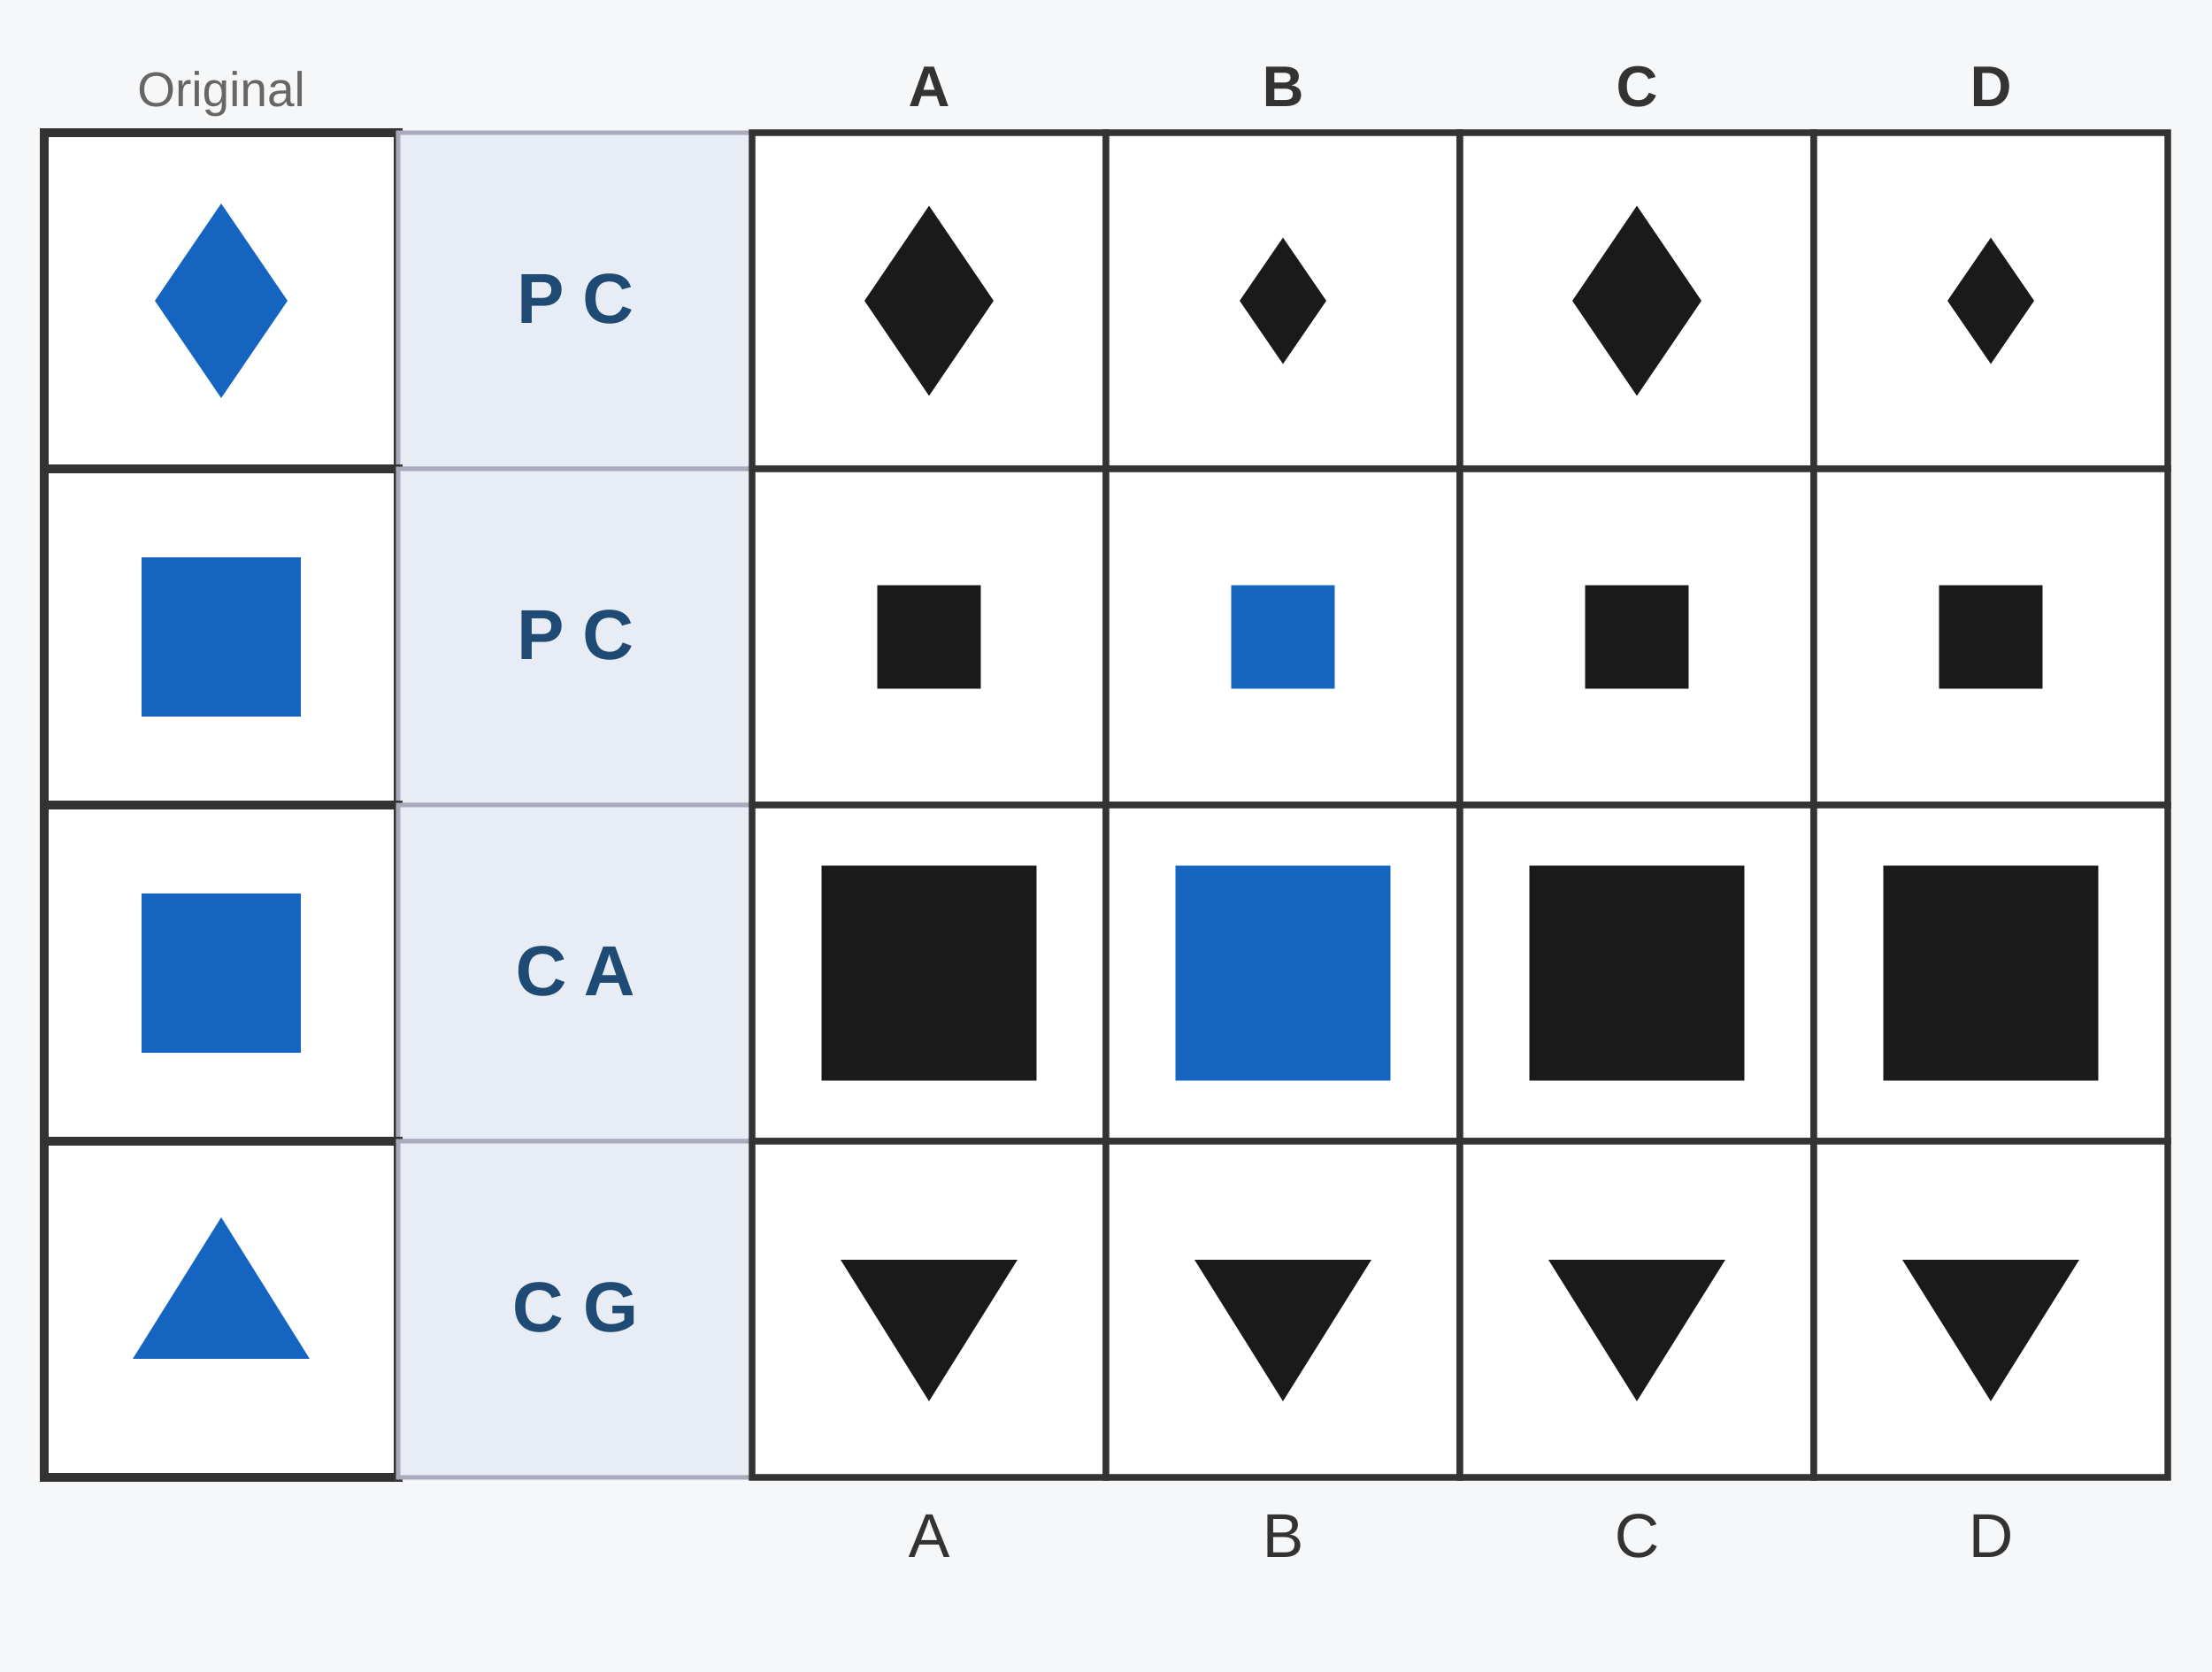
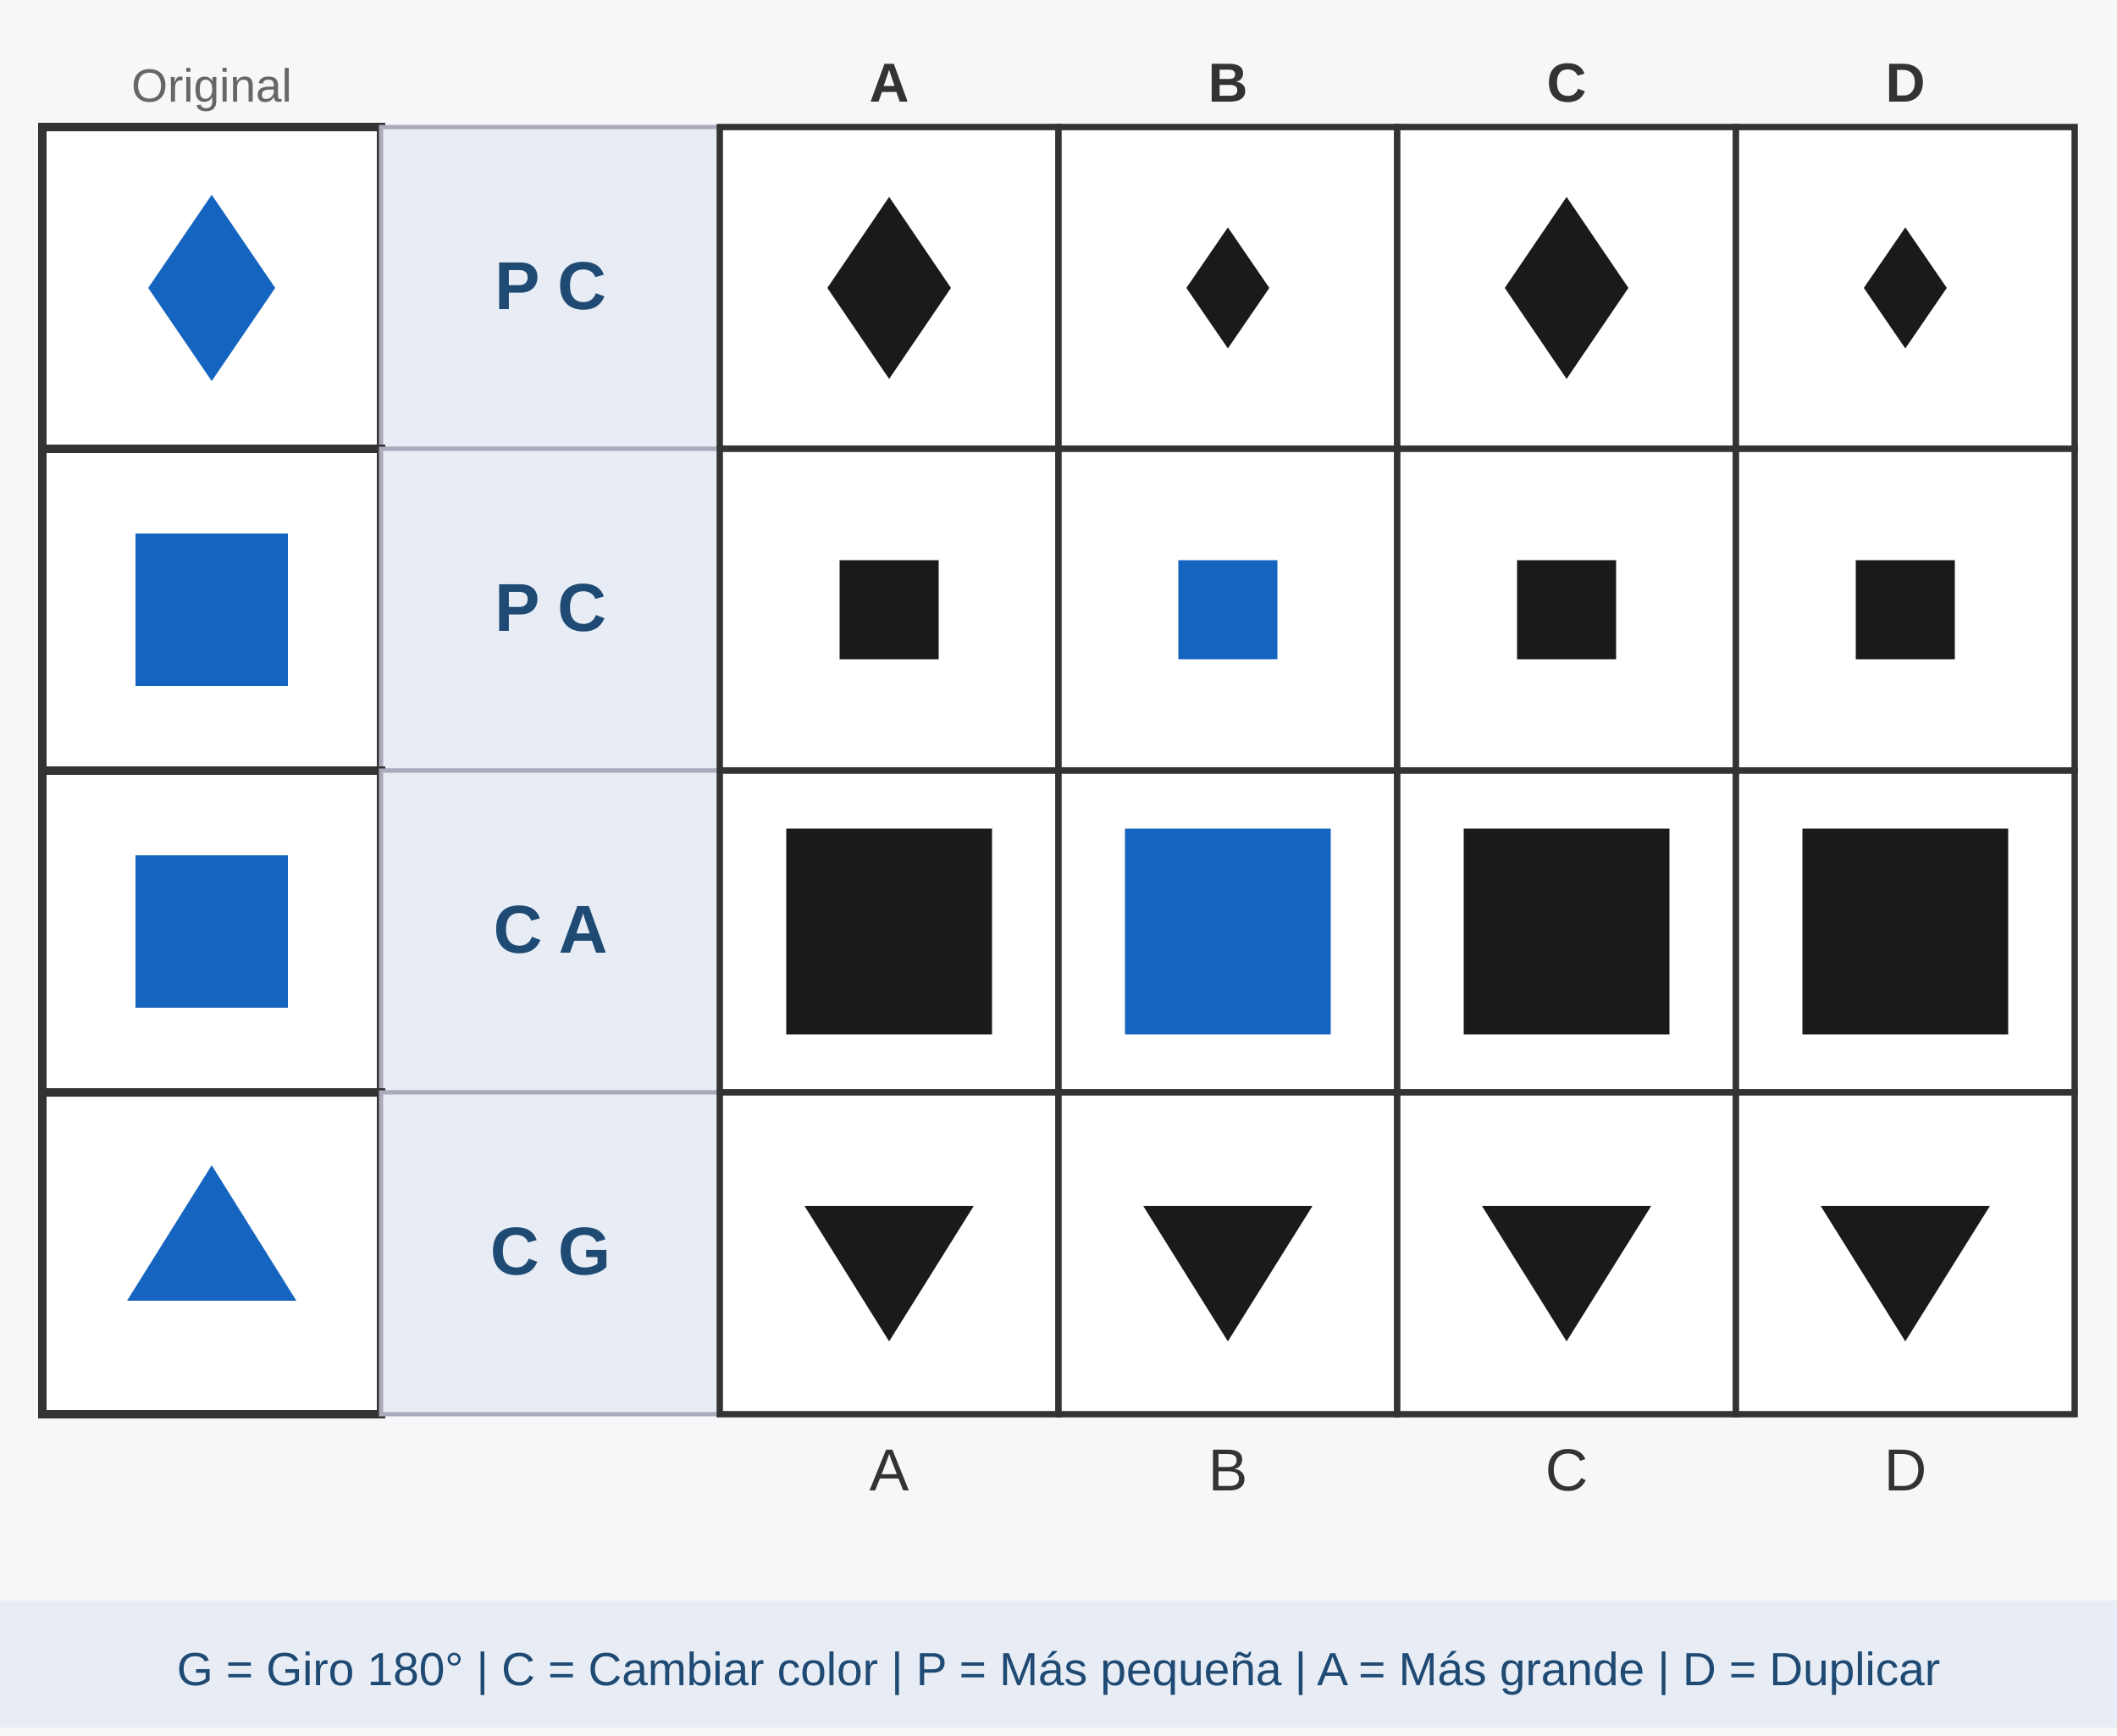
- <svg xmlns="http://www.w3.org/2000/svg" width="500" height="378" viewBox="0 0 500 378" font-family="Arial,sans-serif">
+ <svg xmlns="http://www.w3.org/2000/svg" width="500" height="410" viewBox="0 0 500 410" font-family="Arial,sans-serif">
  <rect width="100%" height="100%" fill="#f6f7f9" />
  <text x="50" y="24" font-size="11" fill="#666" text-anchor="middle">Original</text>
  <text x="210" y="24" font-size="13" font-weight="700" fill="#333" text-anchor="middle">A</text>
  <text x="290" y="24" font-size="13" font-weight="700" fill="#333" text-anchor="middle">B</text>
  <text x="370" y="24" font-size="13" font-weight="700" fill="#333" text-anchor="middle">C</text>
  <text x="450" y="24" font-size="13" font-weight="700" fill="#333" text-anchor="middle">D</text>
  <rect x="10" y="30" width="80" height="76" fill="white" stroke="#333" stroke-width="2" />
  <polygon points="50.0,46.0 65.0,68.0 50.0,90.0 35.0,68.0" fill="#1565C0" />
  <rect x="90" y="30" width="80" height="76" fill="#e8edf5" stroke="#aab" stroke-width="1" />
  <text x="130" y="73" font-size="16" font-weight="700" fill="#1f4a73" text-anchor="middle">P C</text>
  <rect x="170" y="30" width="80" height="76" fill="white" stroke="#333" stroke-width="1.5" />
  <polygon points="210.0,46.5 224.6,68.0 210.0,89.5 195.4,68.0" fill="#1a1a1a" />
  <rect x="250" y="30" width="80" height="76" fill="white" stroke="#333" stroke-width="1.5" />
  <polygon points="290.0,53.7 299.8,68.0 290.0,82.3 280.2,68.0" fill="#1a1a1a" />
  <rect x="330" y="30" width="80" height="76" fill="white" stroke="#333" stroke-width="1.5" />
  <polygon points="370.0,46.5 384.6,68.0 370.0,89.5 355.4,68.0" fill="#1a1a1a" />
  <rect x="410" y="30" width="80" height="76" fill="white" stroke="#333" stroke-width="1.5" />
  <polygon points="450.0,53.7 459.8,68.0 450.0,82.3 440.2,68.0" fill="#1a1a1a" />
  <rect x="10" y="106" width="80" height="76" fill="white" stroke="#333" stroke-width="2" />
  <rect x="32.0" y="126.0" width="36.0" height="36.0" fill="#1565C0" />
  <rect x="90" y="106" width="80" height="76" fill="#e8edf5" stroke="#aab" stroke-width="1" />
  <text x="130" y="149" font-size="16" font-weight="700" fill="#1f4a73" text-anchor="middle">P C</text>
  <rect x="170" y="106" width="80" height="76" fill="white" stroke="#333" stroke-width="1.5" />
  <rect x="198.3" y="132.3" width="23.4" height="23.4" fill="#1a1a1a" />
  <rect x="250" y="106" width="80" height="76" fill="white" stroke="#333" stroke-width="1.5" />
  <rect x="278.3" y="132.3" width="23.4" height="23.4" fill="#1565C0" />
  <rect x="330" y="106" width="80" height="76" fill="white" stroke="#333" stroke-width="1.5" />
  <rect x="358.3" y="132.3" width="23.4" height="23.4" fill="#1a1a1a" />
  <rect x="410" y="106" width="80" height="76" fill="white" stroke="#333" stroke-width="1.5" />
  <rect x="438.3" y="132.3" width="23.4" height="23.4" fill="#1a1a1a" />
  <rect x="10" y="182" width="80" height="76" fill="white" stroke="#333" stroke-width="2" />
  <rect x="32.0" y="202.0" width="36.0" height="36.0" fill="#1565C0" />
  <rect x="90" y="182" width="80" height="76" fill="#e8edf5" stroke="#aab" stroke-width="1" />
  <text x="130" y="225" font-size="16" font-weight="700" fill="#1f4a73" text-anchor="middle">C A</text>
  <rect x="170" y="182" width="80" height="76" fill="white" stroke="#333" stroke-width="1.5" />
  <rect x="185.7" y="195.7" width="48.6" height="48.6" fill="#1a1a1a" />
  <rect x="250" y="182" width="80" height="76" fill="white" stroke="#333" stroke-width="1.5" />
  <rect x="265.7" y="195.7" width="48.6" height="48.6" fill="#1565C0" />
  <rect x="330" y="182" width="80" height="76" fill="white" stroke="#333" stroke-width="1.5" />
  <rect x="345.7" y="195.7" width="48.6" height="48.6" fill="#1a1a1a" />
  <rect x="410" y="182" width="80" height="76" fill="white" stroke="#333" stroke-width="1.5" />
  <rect x="425.7" y="195.7" width="48.6" height="48.6" fill="#1a1a1a" />
  <rect x="10" y="258" width="80" height="76" fill="white" stroke="#333" stroke-width="2" />
  <polygon points="50.0,275.2 30.0,307.2 70.0,307.2" fill="#1565C0" />
  <rect x="90" y="258" width="80" height="76" fill="#e8edf5" stroke="#aab" stroke-width="1" />
  <text x="130" y="301" font-size="16" font-weight="700" fill="#1f4a73" text-anchor="middle">C G</text>
  <rect x="170" y="258" width="80" height="76" fill="white" stroke="#333" stroke-width="1.5" />
  <polygon points="210.0,316.8 190.0,284.8 230.0,284.8" fill="#1a1a1a" />
  <rect x="250" y="258" width="80" height="76" fill="white" stroke="#333" stroke-width="1.5" />
  <polygon points="290.0,316.8 270.0,284.8 310.0,284.8" fill="#1a1a1a" />
  <rect x="330" y="258" width="80" height="76" fill="white" stroke="#333" stroke-width="1.5" />
  <polygon points="370.0,316.8 350.0,284.8 390.0,284.8" fill="#1a1a1a" />
  <rect x="410" y="258" width="80" height="76" fill="white" stroke="#333" stroke-width="1.5" />
  <polygon points="450.0,316.8 430.0,284.8 470.0,284.8" fill="#1a1a1a" />
  <text x="210" y="352" font-size="14" font-weight="normal" fill="#333" text-anchor="middle">A</text>
  <text x="290" y="352" font-size="14" font-weight="normal" fill="#333" text-anchor="middle">B</text>
  <text x="370" y="352" font-size="14" font-weight="normal" fill="#333" text-anchor="middle">C</text>
  <text x="450" y="352" font-size="14" font-weight="normal" fill="#333" text-anchor="middle">D</text>
+   <rect x="0" y="378" width="500" height="30" fill="#e8edf5" />
+   <text x="250" y="398" font-size="11" fill="#1f4a73" text-anchor="middle" font-family="Arial,sans-serif">G = Giro 180°  |  C = Cambiar color  |  P = Más pequeña  |  A = Más grande  |  D = Duplicar</text>
</svg>
